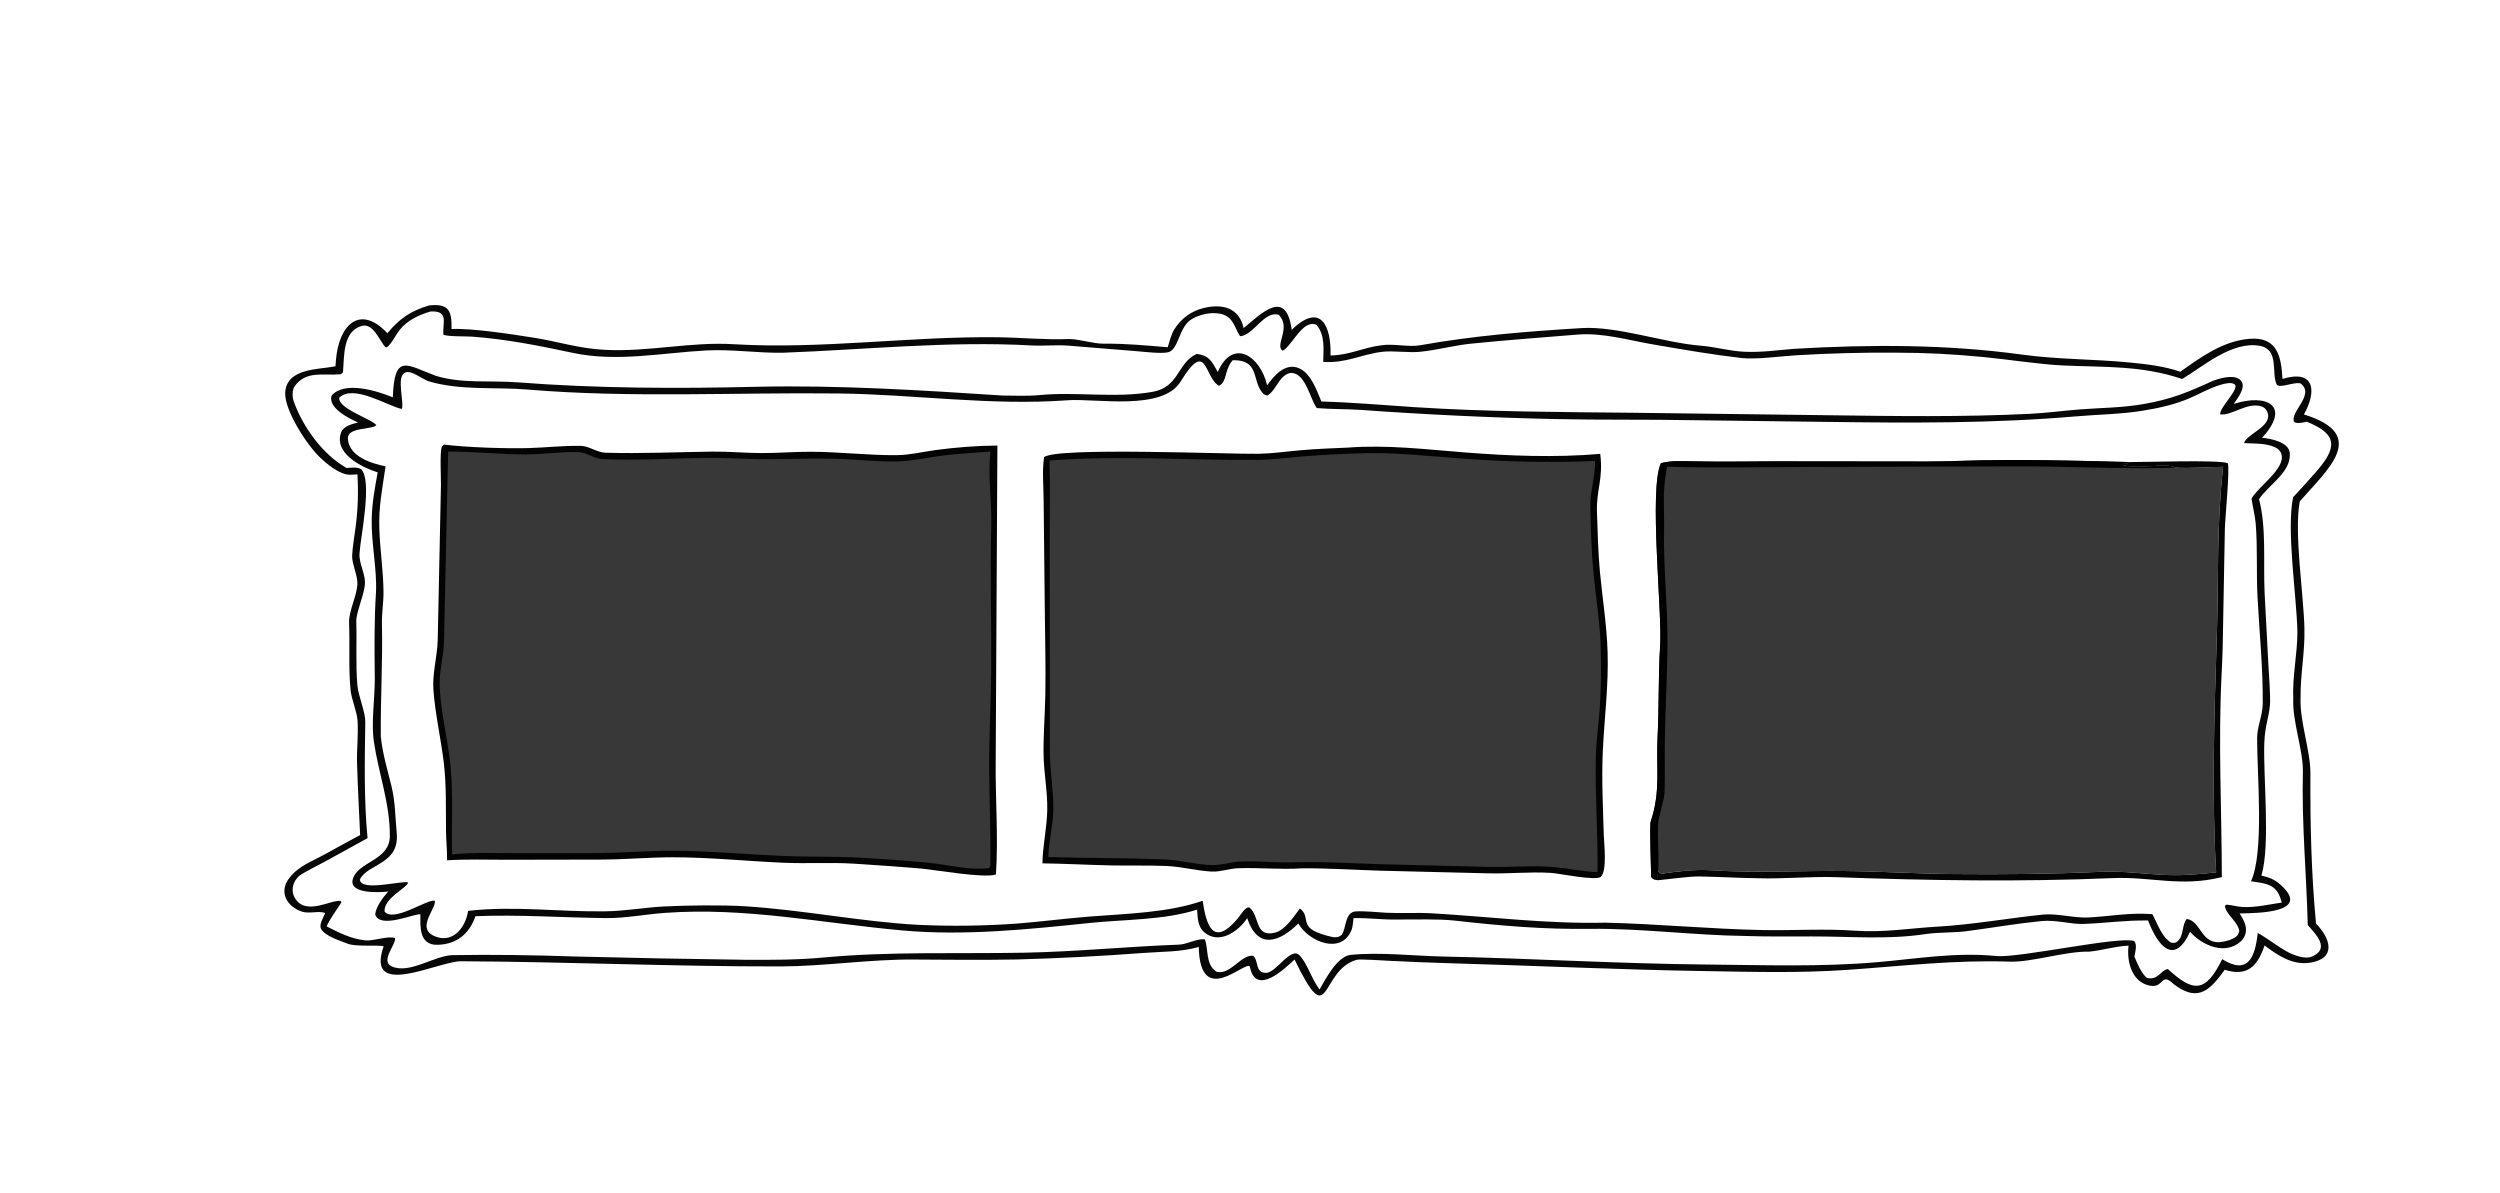
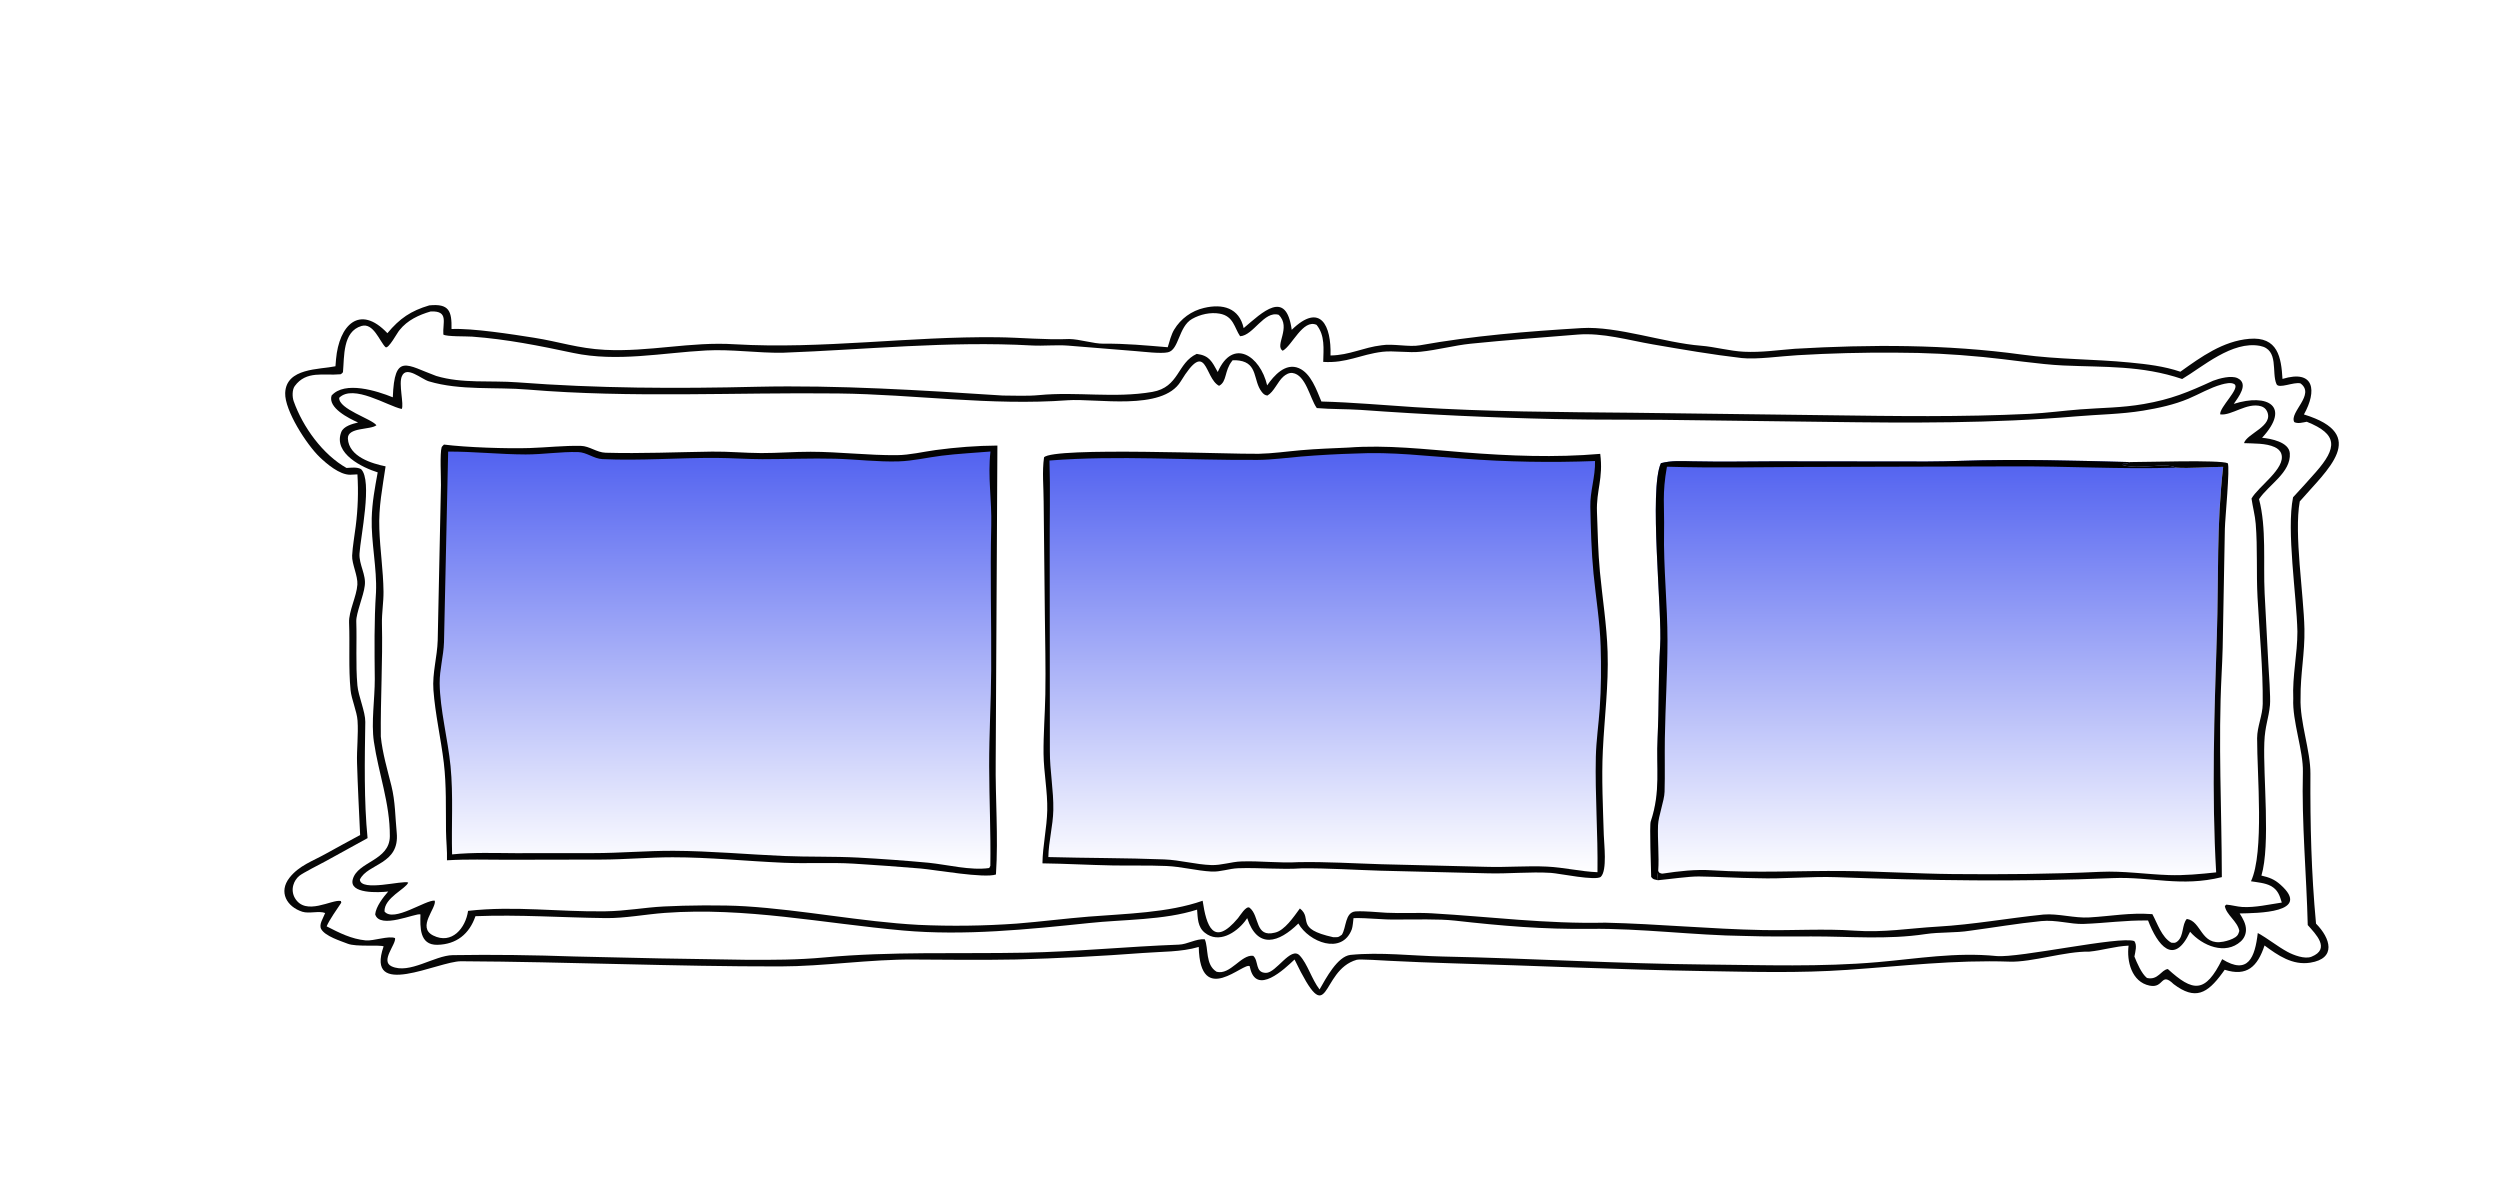
<svg xmlns="http://www.w3.org/2000/svg" preserveAspectRatio="none" overflow="visible" style="display: block;" width="218.353" height="104.193" viewBox="0 0 218.353 104.193" fill="none">
  <g id="judges frame">
    <path id="Vector" d="M37.491 26.673C39.221 26.498 39.467 27.158 39.437 28.737C41.29 28.656 44.743 29.2 46.641 29.498C48.827 29.842 50.489 30.434 52.829 30.555C56.709 30.754 60.318 29.82 64.189 30.07C71.808 30.512 79.469 29.365 87.107 29.455C89.165 29.479 91.296 29.698 93.387 29.61C94.297 29.622 95.508 30.028 96.388 30.018C98.317 29.997 100.081 30.172 101.992 30.328C102.127 29.866 102.305 29.196 102.55 28.795C103.127 27.832 104.071 27.146 105.164 26.894C106.793 26.508 108.233 26.892 108.623 28.659C110.254 27.282 112.332 25.2 112.821 28.808C115.329 26.37 116.29 28.442 116.209 31.048C117.876 31.023 119.058 30.347 120.672 30.156C121.63 29.996 123.099 30.33 124.002 30.161C128.682 29.321 133.382 28.943 138.14 28.655C141.256 28.466 145.362 29.944 148.559 30.194C149.794 30.291 151.064 30.663 152.336 30.722C153.856 30.793 155.246 30.58 156.757 30.463C163.369 30.08 170.007 30.068 176.582 30.968C179.791 31.406 182.819 31.351 186.016 31.662C187.517 31.808 189.003 31.979 190.436 32.466C192.26 31.161 194.155 29.791 196.453 29.593C198.96 29.378 199.246 31.226 199.355 33.095C202.164 32.242 202.376 34.15 201.228 36.199C206.991 37.97 203.237 41.046 200.864 43.795C200.352 46.621 201.213 51.938 201.272 54.93C201.315 57.051 200.913 58.86 200.935 60.955C200.856 63.06 201.806 65.55 201.795 67.583C201.773 72.074 201.868 76.193 202.284 80.672C203.55 81.946 204.091 83.716 201.778 84.082C200.231 84.326 198.963 83.451 197.787 82.579C197.174 84.43 196.247 85.319 194.307 84.7C194.239 84.797 194.17 84.894 194.1 84.989C192.788 86.784 191.735 87.386 189.848 85.954C188.703 84.844 189.03 86.346 187.751 86.086C186.176 85.767 185.736 83.941 185.913 82.593C184.731 82.646 183.617 83.008 182.475 83.118C180.397 83.071 177.481 84.055 175.53 83.992C170.73 83.826 166.164 84.376 161.393 84.707C157.096 85.005 153.089 84.882 148.817 84.814C141.449 84.697 134.108 84.342 126.743 84.134C124.938 84.081 123.134 84.008 121.33 83.917C120.931 83.898 118.762 83.754 118.5 83.828C115.208 84.763 116.238 90.357 113.067 83.804C112.22 84.605 109.704 87.023 109.171 84.481L109.155 84.398C108.672 83.956 104.814 88.057 104.7 82.707C103.147 83.164 101.456 83.107 99.803 83.237C96.125 83.514 92.442 83.703 88.755 83.803C85.8 83.856 82.77 83.829 79.81 83.807C75.949 83.778 71.97 84.403 68.162 84.409C58.87 84.423 49.569 84.006 40.275 83.957C38.276 83.947 31.88 87.34 33.506 82.654C33.133 82.509 31.107 82.716 30.373 82.427C29.763 82.187 28.404 81.775 28.054 81.148C27.83 80.748 28.229 80.203 28.399 79.744C27.877 79.53 27 79.821 26.406 79.633C25.044 79.196 24.312 77.908 25.282 76.666C26.121 75.592 27.32 75.209 28.473 74.559C29.457 74.005 30.463 73.474 31.454 72.931C31.358 70.842 31.246 68.726 31.184 66.636C31.148 65.451 31.311 64.138 31.228 62.935C31.172 62.127 30.697 61.077 30.619 60.274C30.431 58.361 30.564 56.316 30.489 54.385C30.45 53.383 31.15 52.093 31.214 51.06C31.262 50.285 30.723 49.246 30.756 48.527C30.793 47.735 30.974 46.755 31.07 45.952C31.262 44.454 31.311 42.941 31.218 41.433C31.009 41.451 30.799 41.461 30.589 41.464C29.651 41.472 28.531 40.507 27.932 39.935C26.774 38.829 24.858 35.84 24.909 34.331C24.983 32.115 27.912 32.287 29.299 31.99C29.313 31.784 29.332 31.573 29.35 31.368C29.611 28.424 31.4 26.526 33.837 29.101C34.913 27.81 35.884 27.149 37.491 26.673ZM30.264 40.873C30.686 40.851 31.178 40.774 31.535 40.974C32.558 41.968 31.482 46.912 31.399 48.353C31.344 49.314 32.005 50.214 31.855 51.178C31.759 52.028 31.091 53.581 31.118 54.275C31.179 56.134 31.054 58.015 31.216 59.866C31.297 60.795 31.918 62.177 31.905 63.057C31.855 66.32 31.783 69.96 32.104 73.203C30.884 73.884 29.659 74.558 28.431 75.225C28.024 75.442 26.426 76.256 26.135 76.502C25.886 76.711 25.707 76.991 25.62 77.304C25.51 77.68 25.557 78.085 25.751 78.427C26.691 80.054 29.009 78.51 29.772 78.696L29.808 78.843C29.436 79.403 28.77 80.329 28.53 80.909C29.63 81.472 30.684 82.016 31.946 82.137C32.606 82.2 33.975 81.702 34.505 81.934C34.608 82.476 33.197 83.934 34.199 84.399C35.752 85.12 37.937 83.451 39.542 83.423C43.059 83.363 46.662 83.418 50.172 83.54C55.146 83.669 60.121 83.765 65.096 83.828C67.434 83.844 69.668 83.84 72.001 83.624C77.832 83.084 83.675 83.32 89.512 83.209C93.979 83.124 98.496 82.67 102.959 82.506C103.724 82.478 104.439 81.983 105.225 82.034C105.574 82.827 105.252 84.264 106.263 84.876C107.459 85.188 108.394 83.355 109.451 83.479C109.966 83.915 109.585 84.961 110.571 84.972C111.468 84.981 112.736 82.626 113.514 83.452C114.201 84.182 114.553 85.507 115.252 86.422C115.817 85.43 116.816 83.538 117.946 83.402C120.566 83.142 123.336 83.484 125.985 83.543C133.717 83.702 141.406 84.175 149.142 84.244C154.082 84.287 159.064 84.466 164.002 84.034C167.478 83.73 170.832 83.151 174.366 83.501C176.324 83.695 185.178 81.723 186.412 82.196C186.679 82.538 186.499 83.136 186.422 83.544C186.648 84.106 187.043 85.043 187.517 85.417C188.497 85.64 188.752 84.709 189.341 84.637C191.527 86.629 192.607 86.803 194.089 83.775C196.369 85.197 196.954 83.589 197.197 81.49C198.118 81.996 198.882 82.642 199.792 83.137C200.311 83.419 201.302 83.797 201.885 83.562C203.586 82.879 202.251 81.58 201.561 80.796C201.453 76.373 201.022 71.897 201.137 67.426C201.183 65.571 200.199 62.98 200.296 61.022C200.209 59.033 200.661 57.139 200.658 55.166C200.59 52.017 199.688 46.341 200.279 43.433C200.952 42.706 201.63 41.963 202.282 41.22C204.113 39.129 204.233 37.932 201.477 36.837C201.118 36.901 200.691 37.03 200.384 36.866C199.925 36.007 202.269 34.45 200.919 33.482C200.33 33.339 199.028 33.987 198.833 33.551C198.375 32.531 199.078 30.533 197.397 30.21C194.963 29.743 192.364 32.054 190.594 33.103C187.042 31.901 183.819 32.086 180.195 31.921C178.134 31.827 175.336 31.383 173.211 31.182C170.434 30.919 168.335 30.811 165.558 30.802C162.704 30.781 159.85 30.855 157.001 31.024C155.611 31.099 153.402 31.417 152.13 31.273C149.543 30.976 146.945 30.524 144.379 30.083C142.234 29.715 139.989 29.043 137.788 29.223C134.689 29.478 131.555 29.703 128.463 30.018C127.011 30.166 125.528 30.574 124.067 30.722C123.088 30.836 121.688 30.61 120.736 30.727C118.793 30.965 117.615 31.741 115.572 31.608C115.596 30.459 115.74 29.303 114.99 28.373C113.792 27.835 112.857 30.202 112.031 30.636C111.294 30.177 112.817 28.604 111.681 27.496C110.41 27.112 109.467 29.313 108.312 29.366C107.812 28.638 107.748 27.61 106.525 27.394C105.729 27.254 104.831 27.452 104.119 27.855C102.927 28.53 102.987 30.555 102.007 30.771C101.382 30.909 99.871 30.718 99.216 30.668L93.299 30.188C92.234 30.105 91.142 30.232 90.093 30.173C82.855 29.768 75.585 30.543 68.349 30.81C66.159 30.841 63.874 30.492 61.691 30.609C57.845 30.814 53.904 31.64 50.063 30.826C47.096 30.197 44.276 29.627 41.236 29.402C40.72 29.364 38.987 29.41 38.722 29.22C38.647 28.174 39.221 27.132 37.616 27.203C36.583 27.502 35.579 27.97 34.9 28.826C34.724 29.001 33.908 30.559 33.662 30.314C33.148 29.801 32.614 28.165 31.573 28.471C29.919 28.959 30.079 31.141 29.956 32.496C29.952 32.537 29.77 32.722 29.693 32.691C28.283 32.825 26.75 32.334 25.739 33.726C25.514 34.038 25.518 34.668 25.651 35.043C26.448 37.295 28.192 39.703 30.264 40.873Z" fill="black" fill-opacity="0.969" />
    <path id="Vector_2" d="M106.359 32.492C107.667 29.49 110.068 31.061 110.675 33.659C111.265 32.806 112.273 31.659 113.441 32.154C114.505 32.606 114.989 34.064 115.413 35.069C118.139 35.14 120.84 35.388 123.558 35.562C129.911 35.97 136.196 35.989 142.554 36.05L159.613 36.266C165.545 36.347 171.322 36.432 177.27 36.145C178.739 36.074 180.247 35.866 181.707 35.755C183.644 35.608 185.302 35.623 187.227 35.29C189.643 34.872 191.087 34.264 193.288 33.258C193.839 33.047 194.884 32.769 195.429 33.029C196.451 33.519 195.49 34.698 195.102 35.275C198.065 34.335 200.105 35.486 197.573 38.236C198.318 38.306 199.93 38.6 199.996 39.593C200.107 41.269 198.151 42.327 197.306 43.595C197.969 46.108 197.667 49.122 197.795 51.818L198.116 57.915C198.158 58.652 198.327 60.926 198.261 61.585C198.143 62.795 197.826 63.377 197.769 64.851C197.654 67.863 198.318 73.777 197.515 76.475C198.202 76.631 198.65 76.8 199.177 77.269C201.971 79.752 197.098 79.749 195.614 79.782C195.89 80.207 196.179 80.713 196.166 81.228C196.16 81.605 195.999 81.963 195.721 82.217C194.372 83.447 192.353 82.606 191.285 81.381C189.863 84.448 188.431 82.526 187.614 80.397C185.583 80.368 183.965 80.627 181.969 80.698C180.841 80.737 179.6 80.318 178.28 80.449C176.171 80.659 174.151 81.011 172.057 81.29C170.806 81.493 169.413 81.398 168.174 81.585C164.819 82.091 161.573 81.78 158.21 81.789C156.266 81.794 154.378 81.813 152.422 81.749C147.95 81.696 143.334 81.072 138.879 81.128C134.808 81.179 131.123 80.865 127.079 80.409C125.623 80.245 123.595 80.324 122.087 80.312C120.739 80.346 119.529 80.158 118.218 80.189C118.192 80.42 118.145 80.963 118.07 81.161C117.21 83.446 114.311 82.273 113.401 80.659C111.684 82.349 109.832 82.919 108.933 80.193C108.87 80.288 108.803 80.379 108.733 80.468C107.95 81.471 106.452 82.439 105.234 81.469C104.598 80.961 104.618 80.202 104.554 79.449C101.652 80.383 98.12 80.297 95.109 80.621C89.781 81.175 84.236 81.748 78.883 81.272C71.906 80.65 65.118 79.215 58.057 79.734C56.391 79.856 54.58 80.207 52.913 80.188C49.083 80.144 45.37 79.87 41.526 80.021C40.994 81.575 39.869 82.484 38.208 82.521C36.602 82.557 36.703 80.933 36.723 79.864C36.321 79.721 33.158 81.203 32.769 79.858C32.84 79.175 33.465 78.372 33.906 77.867C33.076 77.96 30.466 78.084 30.81 76.806C31.233 75.229 34.038 75.198 34.049 73.027C34.064 70.154 33.061 67.554 32.655 64.776C32.41 63.105 32.739 61.025 32.734 59.318C32.71 56.781 32.672 54.266 32.84 51.73C32.935 49.678 32.408 47.348 32.466 45.253C32.506 43.846 32.739 42.632 32.988 41.257C31.708 40.862 29.077 39.623 29.806 37.738C30.005 37.225 30.772 37.02 31.275 36.9C30.454 36.537 28.624 35.62 28.959 34.551C30.112 33.238 32.944 34.146 34.308 34.701C34.451 30.771 35.528 31.896 38.099 32.836C40.367 33.522 42.852 33.214 45.199 33.394C52.169 33.928 59.112 33.95 66.104 33.781C73.277 33.624 80.432 34.083 87.585 34.547C88.629 34.551 89.711 34.608 90.752 34.509C94.086 34.191 97.314 34.799 100.638 34.231C103.018 33.824 102.8 31.701 104.522 30.909C105.636 31.054 105.852 31.577 106.359 32.492ZM33.678 40.732C33.407 42.589 33.057 44.297 33.132 46.192C33.192 48.031 33.475 49.824 33.496 51.667C33.507 52.581 33.339 53.554 33.359 54.472C33.434 57.758 33.229 61.064 33.261 64.334C33.401 65.764 33.84 67.24 34.186 68.633C34.532 70.02 34.517 71.384 34.65 72.722C34.927 75.532 32.103 75.4 31.43 76.827C31.521 77.92 35.204 76.859 35.655 77.083C35.455 77.634 33.539 78.417 33.583 79.609C34.377 80.601 37.201 78.564 37.974 78.663C38.145 79.308 36.38 80.979 37.833 81.707C39.464 82.525 40.67 81.058 40.882 79.556C44.948 79.097 48.754 79.655 52.84 79.596C54.714 79.57 56.243 79.261 57.982 79.172C59.981 79.068 63.083 79.031 65.091 79.156C70.12 79.47 75.196 80.505 80.212 80.778C83.077 80.909 85.947 80.871 88.808 80.667C90.898 80.501 92.984 80.229 95.093 80.059C98.283 79.803 102.02 79.735 105.04 78.672C105.367 80.873 105.977 82.755 108.126 80.196C108.299 79.99 108.848 79.057 109.148 79.287C110.04 80.007 109.579 81.91 111.357 81.457C112.204 81.271 112.991 80.081 113.534 79.346C114.692 80.247 113.036 81.106 116.454 81.859C116.957 81.839 116.804 81.91 117.199 81.642C117.6 81.013 117.461 79.692 118.39 79.603C119.278 79.558 120.19 79.675 121.09 79.721C122.401 79.788 123.767 79.693 125.066 79.769C130.21 80.068 135.029 80.704 140.216 80.587C144.8 80.691 149.375 81.145 153.964 81.232C156.604 81.282 159.339 81.1 161.96 81.284C164.548 81.467 166.708 81.08 169.233 80.933C172.388 80.75 175.352 80.196 178.484 79.877C179.765 79.771 181.189 80.21 182.487 80.129C184.464 80.011 185.991 79.699 187.991 79.842C188.439 80.667 188.798 81.844 189.638 82.334C189.901 82.356 189.99 82.388 190.202 82.202C190.75 81.722 190.558 80.758 190.998 80.261C192.306 80.46 192.207 82.638 194.192 82.246C194.529 82.179 194.958 82.052 195.242 81.856C195.475 81.695 195.503 81.567 195.585 81.307C195.433 80.466 194.436 79.902 194.32 79.128L194.454 79.011C194.926 79.046 195.38 79.189 195.849 79.217C196.961 79.283 198.196 78.99 199.295 78.831C199.108 78.2 198.946 77.711 198.336 77.38C197.837 77.111 197.156 77.063 196.603 76.972C197.777 74.465 197.128 67.596 197.139 64.479C197.142 63.457 197.619 62.485 197.629 61.477C197.661 58.403 197.337 55.244 197.175 52.171C197.062 50.041 197.188 47.87 197.017 45.751C196.956 44.998 196.756 44.286 196.65 43.544C197.239 42.485 199.65 40.924 199.259 39.654C199.172 39.367 198.943 39.177 198.68 39.054C197.915 38.697 196.83 38.745 195.994 38.704C196.235 37.856 198.634 37.217 197.999 35.913C197.895 35.7 197.716 35.553 197.49 35.485C196.254 35.117 194.899 36.334 193.916 36.192C193.825 35.592 195.683 33.919 195.161 33.558C194.881 33.364 194.336 33.5 194.036 33.583C193.021 33.866 192.113 34.413 191.148 34.821C189.91 35.345 188.508 35.649 187.186 35.866C185.241 36.185 183.273 36.199 181.315 36.367C174.039 36.991 166.797 36.947 159.503 36.848L147.977 36.703C143.92 36.623 139.854 36.691 135.799 36.601C130.142 36.476 124.491 36.209 118.847 35.801C117.572 35.717 116.283 35.75 115.013 35.642L114.988 35.607C114.409 34.783 114.052 32.734 112.889 32.577C112.595 32.537 112.301 32.705 112.089 32.894C111.57 33.357 111.283 34.212 110.694 34.549C110.448 34.512 110.34 34.406 110.189 34.21C109.445 33.243 109.878 31.744 108.247 31.494C108.053 31.465 107.857 31.455 107.661 31.464L107.597 31.545C106.924 32.405 107.177 33.337 106.473 33.697C105.169 33.018 105.446 29.507 103.122 33.317C101.527 35.931 95.74 34.776 93.252 34.959C86.529 35.455 79.928 34.443 73.195 34.366C64.163 34.263 55.131 34.775 46.11 34.027C43.267 33.784 40.214 34.13 37.461 33.308C36.798 33.11 35.5 31.907 35.102 32.857C34.797 33.502 35.301 35.347 35.088 35.721C33.83 35.451 30.857 33.521 29.626 34.742C29.564 35.735 32.457 36.573 32.878 37.142C32.364 37.562 30.331 37.297 30.384 38.31C30.468 39.902 32.513 40.494 33.678 40.732Z" fill="black" fill-opacity="0.969" />
    <path id="Vector_3" d="M117.757 39.092C121.146 38.838 124.488 39.244 127.857 39.509C131.811 39.82 135.812 39.983 139.766 39.641C140.043 41.805 139.414 42.816 139.481 44.707C139.543 46.446 139.575 48.218 139.739 49.949C139.962 52.282 140.335 54.587 140.41 56.934C140.504 59.851 140.132 62.659 139.994 65.556C139.877 67.988 140.005 70.493 140.077 72.926C140.1 73.729 140.383 76.014 139.825 76.573C139.432 76.967 136.158 76.281 135.467 76.239C133.627 76.124 131.746 76.332 129.895 76.276L120.544 76.047C118.27 75.976 116.013 75.825 113.735 75.84C111.869 75.97 110.001 75.764 108.134 75.833C107.359 75.862 106.589 76.164 105.816 76.123C104.501 76.053 103.208 75.693 101.881 75.637C100.304 75.571 98.717 75.618 97.138 75.588C95.107 75.549 93.081 75.433 91.048 75.406C91.072 73.836 91.435 72.326 91.468 70.774C91.503 69.133 91.163 67.482 91.145 65.839C91.126 64.113 91.271 62.375 91.301 60.647C91.342 58.267 91.28 55.859 91.256 53.476L91.153 43.808C91.152 42.553 91.008 41.184 91.188 39.943C92.041 39.023 107.469 39.683 109.932 39.635C111.16 39.611 112.401 39.428 113.625 39.322C114.997 39.203 116.381 39.153 117.757 39.092Z" fill="black" fill-opacity="0.988" />
-     <path id="Vector_4" d="M118.382 39.612C121.556 39.447 124.633 39.841 127.783 40.056C131.618 40.347 135.468 40.416 139.312 40.266C139.346 41.646 138.869 42.917 138.9 44.264C138.944 46.186 138.991 48.163 139.178 50.075C139.384 52.198 139.737 54.3 139.802 56.436C139.858 58.242 139.849 60.095 139.72 61.899C139.62 63.301 139.414 64.71 139.382 66.115C139.306 69.463 139.574 72.825 139.525 76.18C138.053 76.119 136.594 75.76 135.114 75.69C133.349 75.606 131.576 75.765 129.808 75.709L120.668 75.484C118.236 75.411 115.851 75.256 113.414 75.301C111.742 75.401 110.077 75.179 108.41 75.239C107.536 75.27 106.666 75.588 105.791 75.556C104.427 75.507 103.074 75.116 101.685 75.062C98.319 74.93 94.933 74.951 91.564 74.857C91.586 73.482 91.969 72.14 91.998 70.764C92.033 69.04 91.687 67.317 91.697 65.591L91.683 48.073C91.668 45.456 91.745 42.838 91.663 40.222C97.719 39.751 103.789 40.213 109.847 40.169C111.109 40.16 112.384 39.979 113.643 39.874C115.22 39.745 116.8 39.657 118.382 39.612Z" fill="#383838" />
-     <path id="Vector_5" d="M144.804 76.88C144.427 76.782 144.432 76.847 144.216 76.598C144.201 75.865 144.064 72.087 144.175 71.757C145.065 69.1 144.637 67.073 144.772 64.44C144.901 61.961 144.839 58.784 144.997 56.422C145.193 53.492 144.001 42.742 145.068 40.454C146.003 40.214 146.861 40.271 147.814 40.291C150.176 40.34 152.539 40.308 154.901 40.294L168.314 40.309C169.322 40.306 170.331 40.283 171.338 40.249C176.247 40.086 181.128 40.229 186.034 40.358C185.803 40.481 185.713 40.523 185.451 40.5L185.387 40.615C186.908 41.074 189.007 40.354 190.042 40.845C191.224 40.925 192.932 40.781 194.172 40.773C193.586 45.963 193.79 50.32 193.622 55.484C193.401 62.329 193.164 69.353 193.562 76.193C192.194 76.339 190.807 76.476 189.432 76.43C187.462 76.363 185.449 76.054 183.475 76.145C179.152 76.344 174.883 76.382 170.556 76.34C167.4 76.308 164.236 76.106 161.082 76.074C157.242 76.035 153.392 76.262 149.556 76.013C148.056 75.916 146.688 76.082 145.207 76.301C145.137 76.312 145.006 76.263 144.937 76.233L144.831 76.066C144.773 76.435 144.774 76.511 144.804 76.88Z" fill="#383838" />
+     <path id="Vector_4" d="M118.382 39.612C121.556 39.447 124.633 39.841 127.783 40.056C131.618 40.347 135.468 40.416 139.312 40.266C139.346 41.646 138.869 42.917 138.9 44.264C138.944 46.186 138.991 48.163 139.178 50.075C139.384 52.198 139.737 54.3 139.802 56.436C139.858 58.242 139.849 60.095 139.72 61.899C139.62 63.301 139.414 64.71 139.382 66.115C139.306 69.463 139.574 72.825 139.525 76.18C138.053 76.119 136.594 75.76 135.114 75.69C133.349 75.606 131.576 75.765 129.808 75.709L120.668 75.484C118.236 75.411 115.851 75.256 113.414 75.301C111.742 75.401 110.077 75.179 108.41 75.239C107.536 75.27 106.666 75.588 105.791 75.556C104.427 75.507 103.074 75.116 101.685 75.062C98.319 74.93 94.933 74.951 91.564 74.857C91.586 73.482 91.969 72.14 91.998 70.764C92.033 69.04 91.687 67.317 91.697 65.591L91.683 48.073C91.668 45.456 91.745 42.838 91.663 40.222C97.719 39.751 103.789 40.213 109.847 40.169C111.109 40.16 112.384 39.979 113.643 39.874C115.22 39.745 116.8 39.657 118.382 39.612Z" fill="url(#paint0_linear_0_126)" />
+     <path id="Vector_5" d="M144.804 76.88C144.427 76.782 144.432 76.847 144.216 76.598C144.201 75.865 144.064 72.087 144.175 71.757C145.065 69.1 144.637 67.073 144.772 64.44C144.901 61.961 144.839 58.784 144.997 56.422C145.193 53.492 144.001 42.742 145.068 40.454C146.003 40.214 146.861 40.271 147.814 40.291C150.176 40.34 152.539 40.308 154.901 40.294L168.314 40.309C169.322 40.306 170.331 40.283 171.338 40.249C176.247 40.086 181.128 40.229 186.034 40.358C185.803 40.481 185.713 40.523 185.451 40.5L185.387 40.615C186.908 41.074 189.007 40.354 190.042 40.845C191.224 40.925 192.932 40.781 194.172 40.773C193.586 45.963 193.79 50.32 193.622 55.484C193.401 62.329 193.164 69.353 193.562 76.193C192.194 76.339 190.807 76.476 189.432 76.43C187.462 76.363 185.449 76.054 183.475 76.145C179.152 76.344 174.883 76.382 170.556 76.34C167.4 76.308 164.236 76.106 161.082 76.074C157.242 76.035 153.392 76.262 149.556 76.013C148.056 75.916 146.688 76.082 145.207 76.301C145.137 76.312 145.006 76.263 144.937 76.233L144.831 76.066C144.773 76.435 144.774 76.511 144.804 76.88Z" fill="url(#paint1_linear_0_126)" />
    <path id="Vector_6" d="M144.804 76.88C144.427 76.782 144.432 76.847 144.216 76.598C144.201 75.865 144.064 72.087 144.175 71.757C145.065 69.1 144.637 67.073 144.772 64.44C144.901 61.961 144.839 58.784 144.997 56.422C145.193 53.492 144.001 42.742 145.068 40.454C146.003 40.214 146.861 40.271 147.814 40.291C150.176 40.34 152.539 40.308 154.901 40.294L168.314 40.309C169.322 40.306 170.331 40.283 171.338 40.249C176.247 40.086 181.128 40.229 186.034 40.358C185.803 40.481 185.713 40.523 185.451 40.5L185.387 40.615C186.908 41.074 189.007 40.354 190.042 40.845C185.227 41.002 180.51 40.701 175.659 40.735L157.622 40.785C153.468 40.796 149.794 40.889 145.592 40.762C145.164 43.139 145.38 44.138 145.341 46.381C145.282 49.651 145.644 52.736 145.64 55.98C145.636 58.788 145.454 61.671 145.41 64.49C145.386 66.042 145.43 67.606 145.386 69.148C145.364 69.953 144.843 71.264 144.814 72.076C144.767 73.391 144.92 74.741 144.831 76.066C144.773 76.435 144.774 76.511 144.804 76.88Z" fill="black" />
    <path id="Vector_7" d="M38.776 38.829C40.698 39.077 44.292 39.197 46.261 39.133C47.751 39.085 49.238 38.913 50.731 38.943C51.488 38.959 52.109 39.519 52.898 39.542C56.009 39.629 59.08 39.488 62.185 39.444C63.618 39.424 65.05 39.567 66.482 39.572C67.923 39.577 69.363 39.454 70.805 39.457C73.318 39.461 75.842 39.779 78.345 39.754C79.468 39.743 80.615 39.458 81.727 39.307C83.486 39.07 85.34 38.926 87.114 38.916L86.966 66.445C86.925 69.77 87.206 73.045 86.987 76.379C85.974 76.732 81.694 75.972 80.438 75.86C78.477 75.696 76.515 75.553 74.552 75.432C72.519 75.311 70.479 75.442 68.446 75.354C65.211 75.215 61.981 74.875 58.739 74.876C56.666 74.877 54.597 75.071 52.526 75.076L44.3 75.092C42.536 75.092 40.806 75.033 39.039 75.139C39.066 74.294 38.965 73.441 38.955 72.594C38.932 70.616 38.998 68.596 38.763 66.627C38.511 64.514 38.008 62.367 37.855 60.254C37.749 58.782 38.188 57.385 38.23 55.932L38.513 42.367C38.522 41.715 38.41 39.578 38.575 39.059C38.592 39.005 38.733 38.878 38.776 38.829Z" fill="black" fill-opacity="0.988" />
-     <path id="Vector_8" d="M39.142 39.441C41.397 39.437 43.649 39.686 45.905 39.692C47.434 39.695 48.953 39.444 50.484 39.483C51.252 39.503 51.863 40.065 52.612 40.099C55.913 40.252 59.229 39.978 62.526 39.994C63.877 40.001 65.227 40.103 66.579 40.105C68.705 40.107 70.82 40.011 72.948 40.066C74.784 40.114 76.671 40.356 78.501 40.297C79.751 40.257 81.004 39.956 82.246 39.801C83.655 39.624 85.092 39.557 86.508 39.436C86.26 41.612 86.632 43.724 86.577 45.903C86.472 50.119 86.598 54.305 86.572 58.519C86.555 61.321 86.388 64.124 86.395 66.925C86.402 69.829 86.543 72.716 86.498 75.626L86.398 75.815C84.759 76.048 82.755 75.522 81.099 75.353C79.055 75.165 77.009 75.015 74.96 74.903C72.797 74.79 70.642 74.856 68.485 74.764C65.279 74.627 62.062 74.326 58.853 74.311C56.502 74.299 54.153 74.512 51.801 74.512L45.034 74.517C43.185 74.509 41.33 74.438 39.487 74.623C39.417 72.059 39.601 69.476 39.351 66.919C39.126 64.608 38.42 61.919 38.401 59.676C38.39 58.478 38.741 57.292 38.779 56.097L39.142 39.441Z" fill="#383838" />
+     <path id="Vector_8" d="M39.142 39.441C41.397 39.437 43.649 39.686 45.905 39.692C47.434 39.695 48.953 39.444 50.484 39.483C51.252 39.503 51.863 40.065 52.612 40.099C55.913 40.252 59.229 39.978 62.526 39.994C63.877 40.001 65.227 40.103 66.579 40.105C68.705 40.107 70.82 40.011 72.948 40.066C74.784 40.114 76.671 40.356 78.501 40.297C79.751 40.257 81.004 39.956 82.246 39.801C83.655 39.624 85.092 39.557 86.508 39.436C86.26 41.612 86.632 43.724 86.577 45.903C86.472 50.119 86.598 54.305 86.572 58.519C86.555 61.321 86.388 64.124 86.395 66.925C86.402 69.829 86.543 72.716 86.498 75.626L86.398 75.815C84.759 76.048 82.755 75.522 81.099 75.353C79.055 75.165 77.009 75.015 74.96 74.903C72.797 74.79 70.642 74.856 68.485 74.764C65.279 74.627 62.062 74.326 58.853 74.311C56.502 74.299 54.153 74.512 51.801 74.512L45.034 74.517C43.185 74.509 41.33 74.438 39.487 74.623C39.417 72.059 39.601 69.476 39.351 66.919C39.126 64.608 38.42 61.919 38.401 59.676C38.39 58.478 38.741 57.292 38.779 56.097L39.142 39.441Z" fill="url(#paint2_linear_0_126)" />
    <path id="Vector_9" d="M186.035 40.358C187.392 40.366 193.903 40.141 194.576 40.459C194.78 40.856 194.338 45.294 194.322 46.207L194.131 56.568C194.111 57.347 194.076 58.135 194.036 58.914C193.736 64.81 194.048 70.722 194.058 76.61C190.489 77.495 187.86 76.554 184.534 76.695C176.456 77.036 168.482 76.907 160.407 76.615C158.162 76.534 155.759 76.782 153.496 76.705C151.776 76.688 150.098 76.575 148.401 76.552C147.507 76.539 145.78 76.792 144.805 76.881C144.775 76.512 144.774 76.435 144.831 76.067L144.938 76.233C145.006 76.263 145.137 76.312 145.208 76.302C146.689 76.082 148.056 75.917 149.557 76.014C153.393 76.263 157.243 76.036 161.082 76.075C164.237 76.106 167.4 76.309 170.556 76.341C174.884 76.383 179.153 76.345 183.476 76.145C185.449 76.055 187.462 76.364 189.433 76.43C190.807 76.476 192.194 76.339 193.562 76.194C193.164 69.353 193.401 62.329 193.623 55.484C193.79 50.32 193.586 45.963 194.173 40.774C192.933 40.782 191.225 40.925 190.042 40.845C189.007 40.355 186.908 41.074 185.388 40.615L185.452 40.5C185.714 40.523 185.803 40.481 186.035 40.358Z" fill="black" fill-opacity="0.984" />
  </g>
+   <defs>
+     <linearGradient id="paint0_linear_0_126" x1="115.699" y1="39.573" x2="115.699" y2="76.18" gradientUnits="userSpaceOnUse">
+       <stop stop-color="#5262F0" />
+       <stop offset="1" stop-color="white" />
+     </linearGradient>
+     <linearGradient id="paint1_linear_0_126" x1="169.152" y1="40.176" x2="169.152" y2="76.88" gradientUnits="userSpaceOnUse">
+       <stop stop-color="#5262F0" />
+       <stop offset="1" stop-color="white" />
+     </linearGradient>
+     <linearGradient id="paint2_linear_0_126" x1="62.492" y1="39.436" x2="62.492" y2="75.874" gradientUnits="userSpaceOnUse">
+       <stop stop-color="#5262F0" />
+       <stop offset="1" stop-color="white" />
+     </linearGradient>
+   </defs>
</svg>
